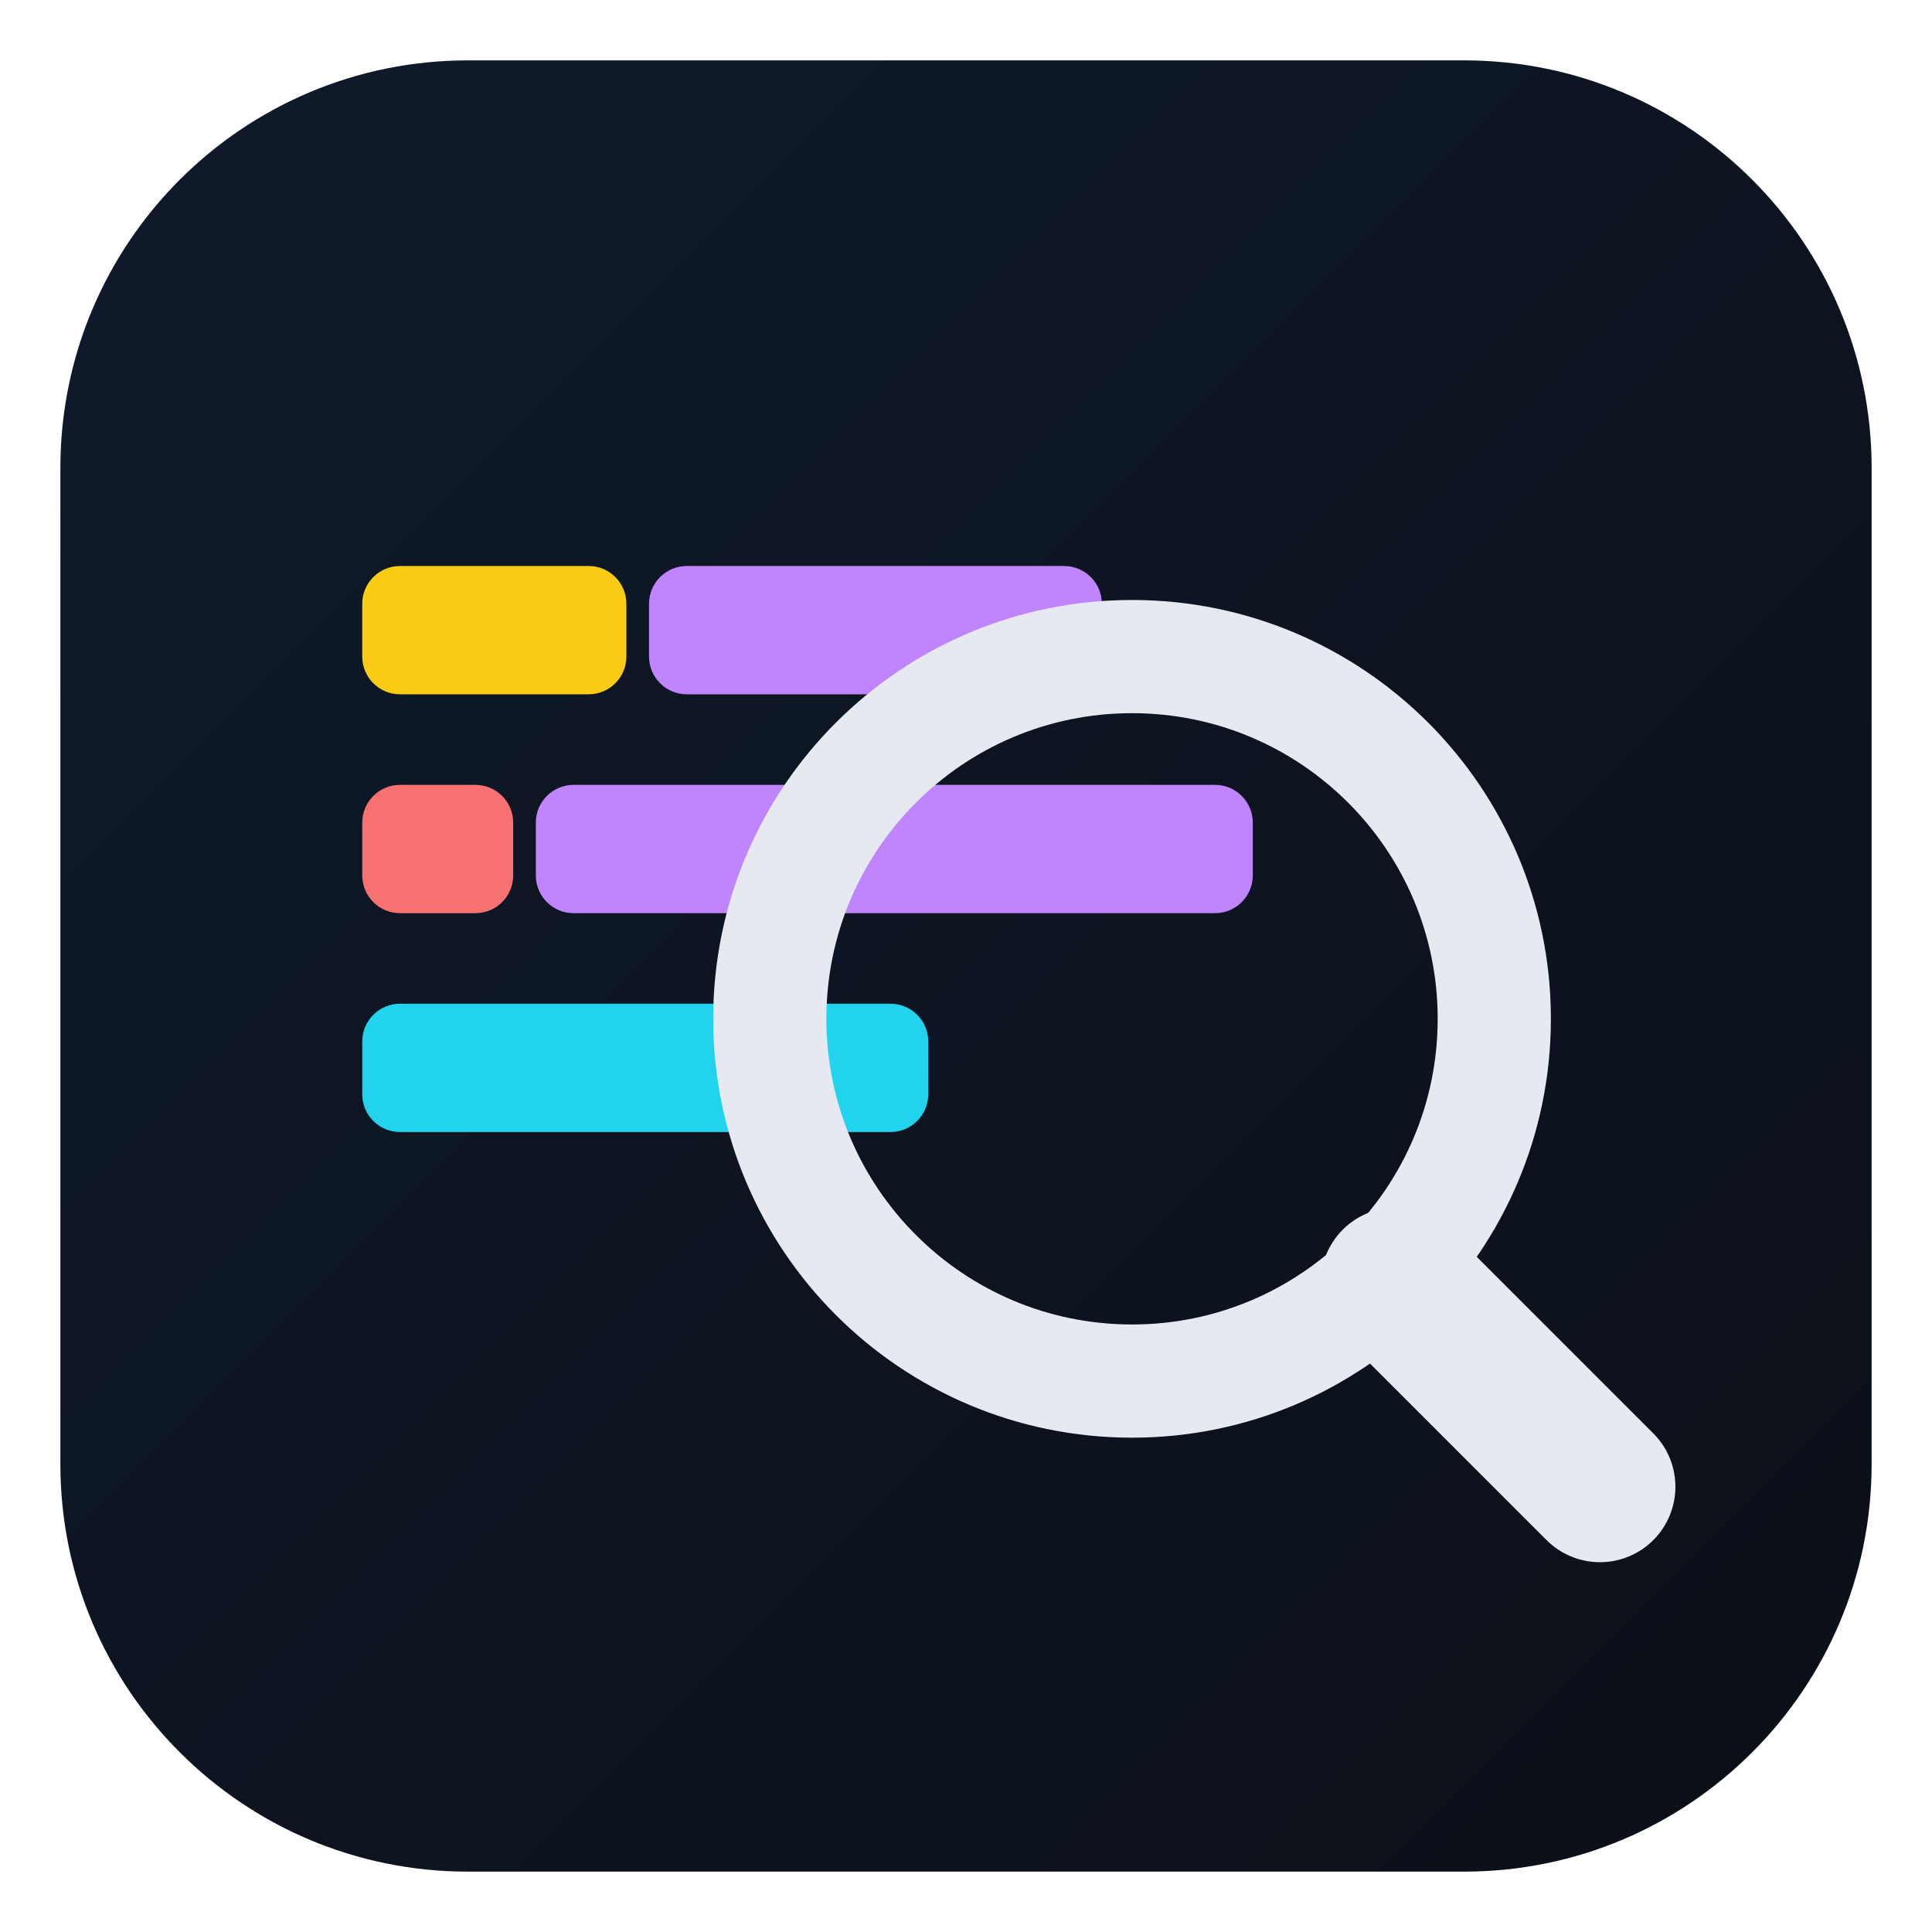
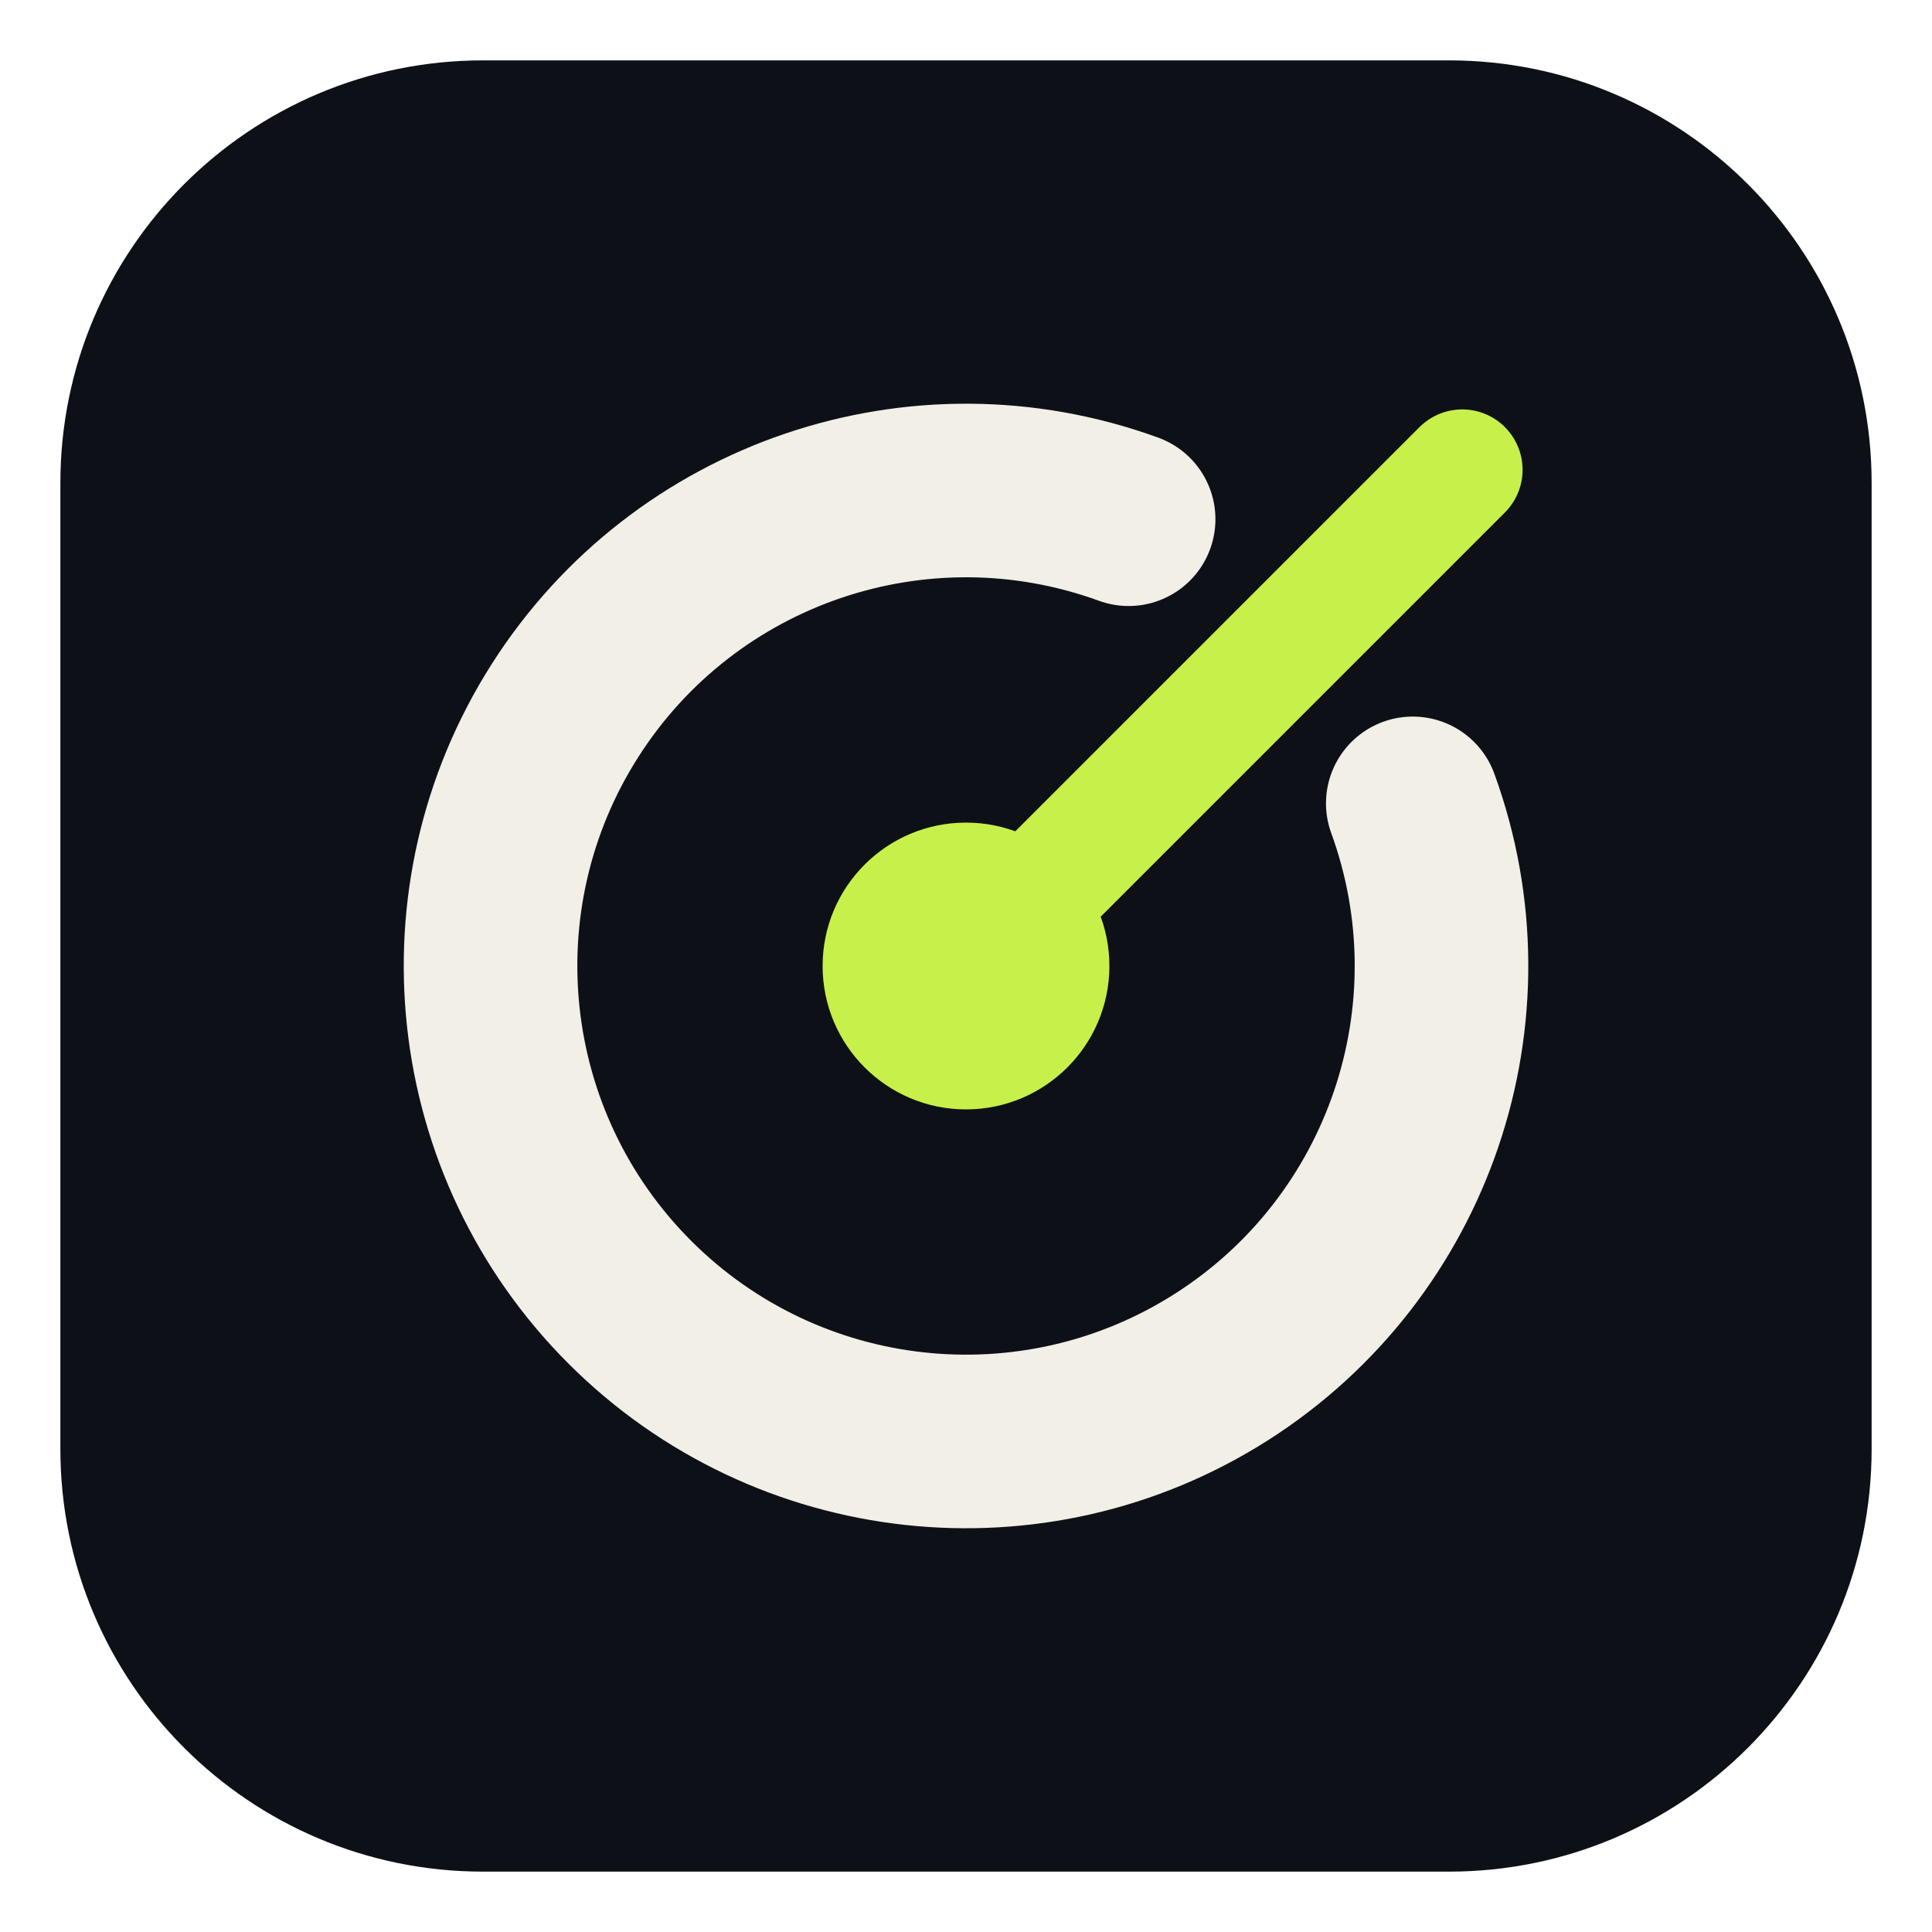
<svg xmlns="http://www.w3.org/2000/svg" viewBox="0 0 512 512">
-   <defs>
-     <linearGradient id="bg" x1="0" y1="0" x2="1" y2="1">
-       <stop offset="0" stop-color="#0f1a2b" />
-       <stop offset="1" stop-color="#0b0f17" />
-     </linearGradient>
-   </defs>
-   <rect x="16" y="16" width="480" height="480" rx="108" fill="url(#bg)" />
-   <rect x="96" y="150" width="70" height="34" rx="10" fill="#facc15" />
-   <rect x="172" y="150" width="120" height="34" rx="10" fill="#c084fc" />
-   <rect x="96" y="208" width="40" height="34" rx="10" fill="#f87171" />
-   <rect x="142" y="208" width="190" height="34" rx="10" fill="#c084fc" />
-   <rect x="96" y="266" width="150" height="34" rx="10" fill="#22d3ee" />
-   <circle cx="300" cy="270" r="96" fill="none" stroke="#e6e9ef" stroke-width="30" />
-   <line x1="370" y1="340" x2="424" y2="394" stroke="#e6e9ef" stroke-width="40" stroke-linecap="round" />
+   <rect x="16" y="16" width="480" height="480" rx="112" fill="#0d1117" />
+   <path d="M 299.1 137.6 A 126 126 0 1 0 374.4 212.9" fill="none" stroke="#f2efe6" stroke-width="46" stroke-linecap="round" />
+   <path d="M 256 256 L 387.5 124.5" stroke="#c8f04a" stroke-width="32" stroke-linecap="round" />
+   <circle cx="256" cy="256" r="38" fill="#c8f04a" />
</svg>
